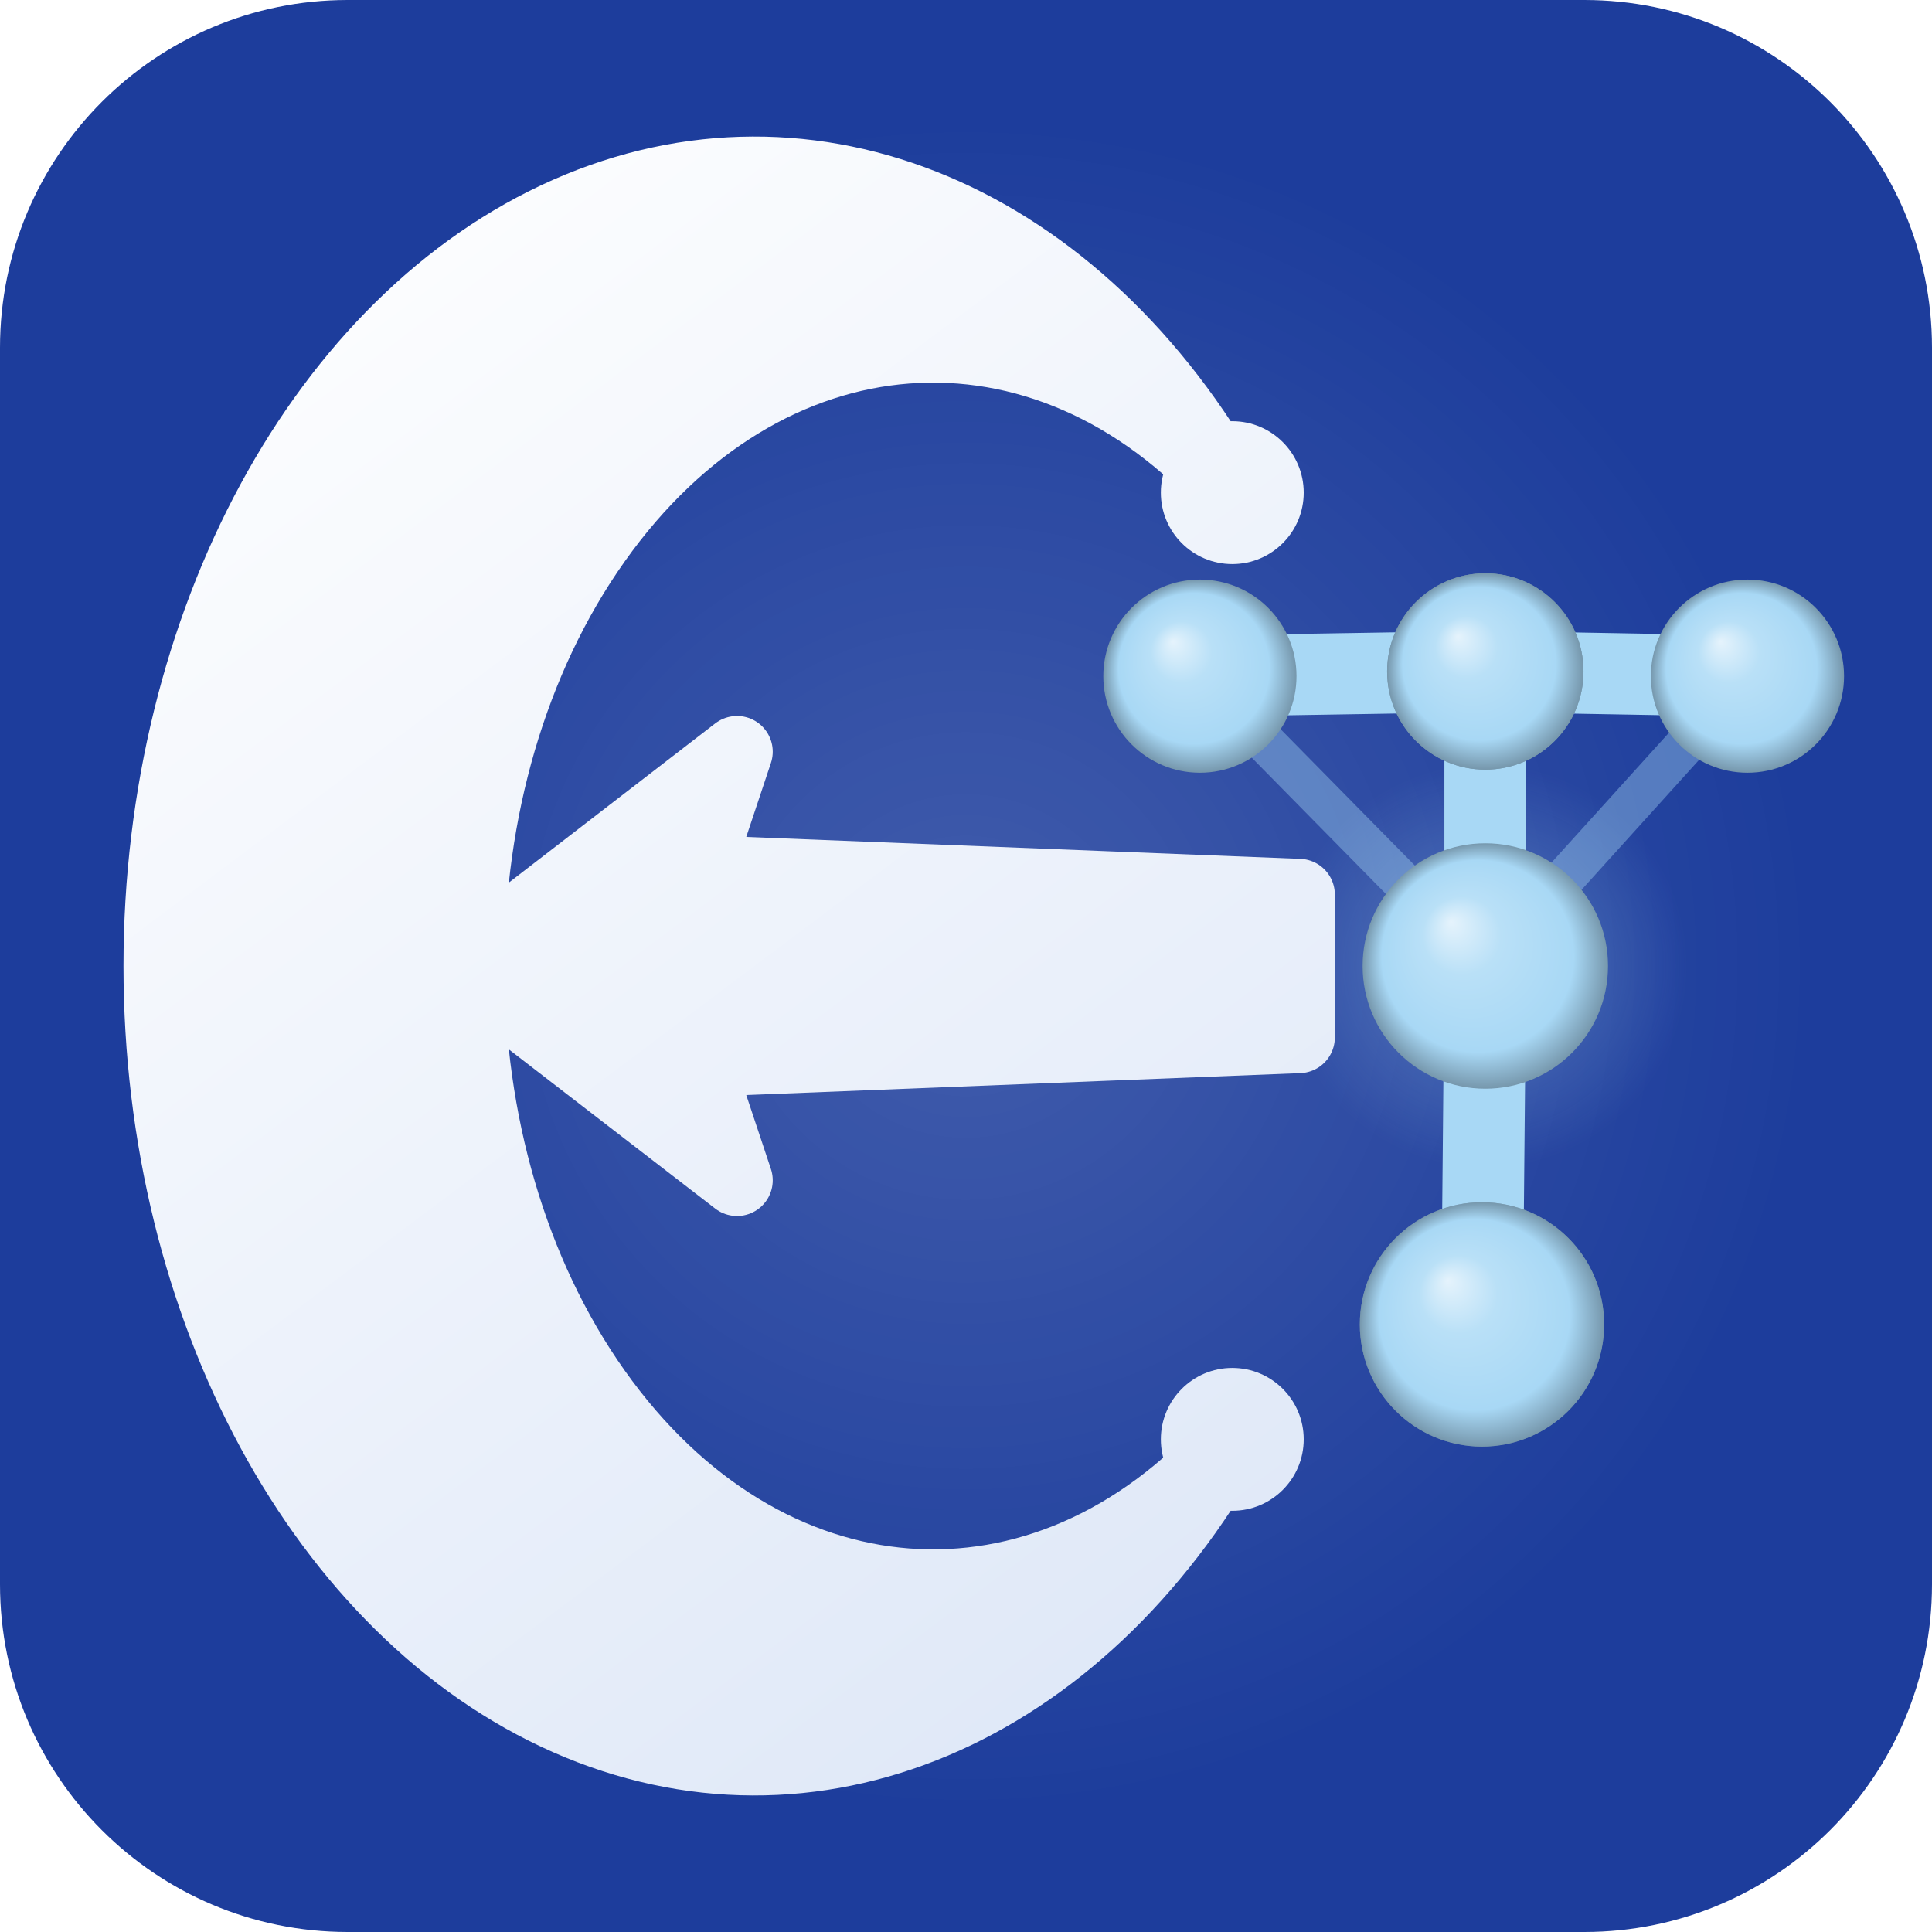
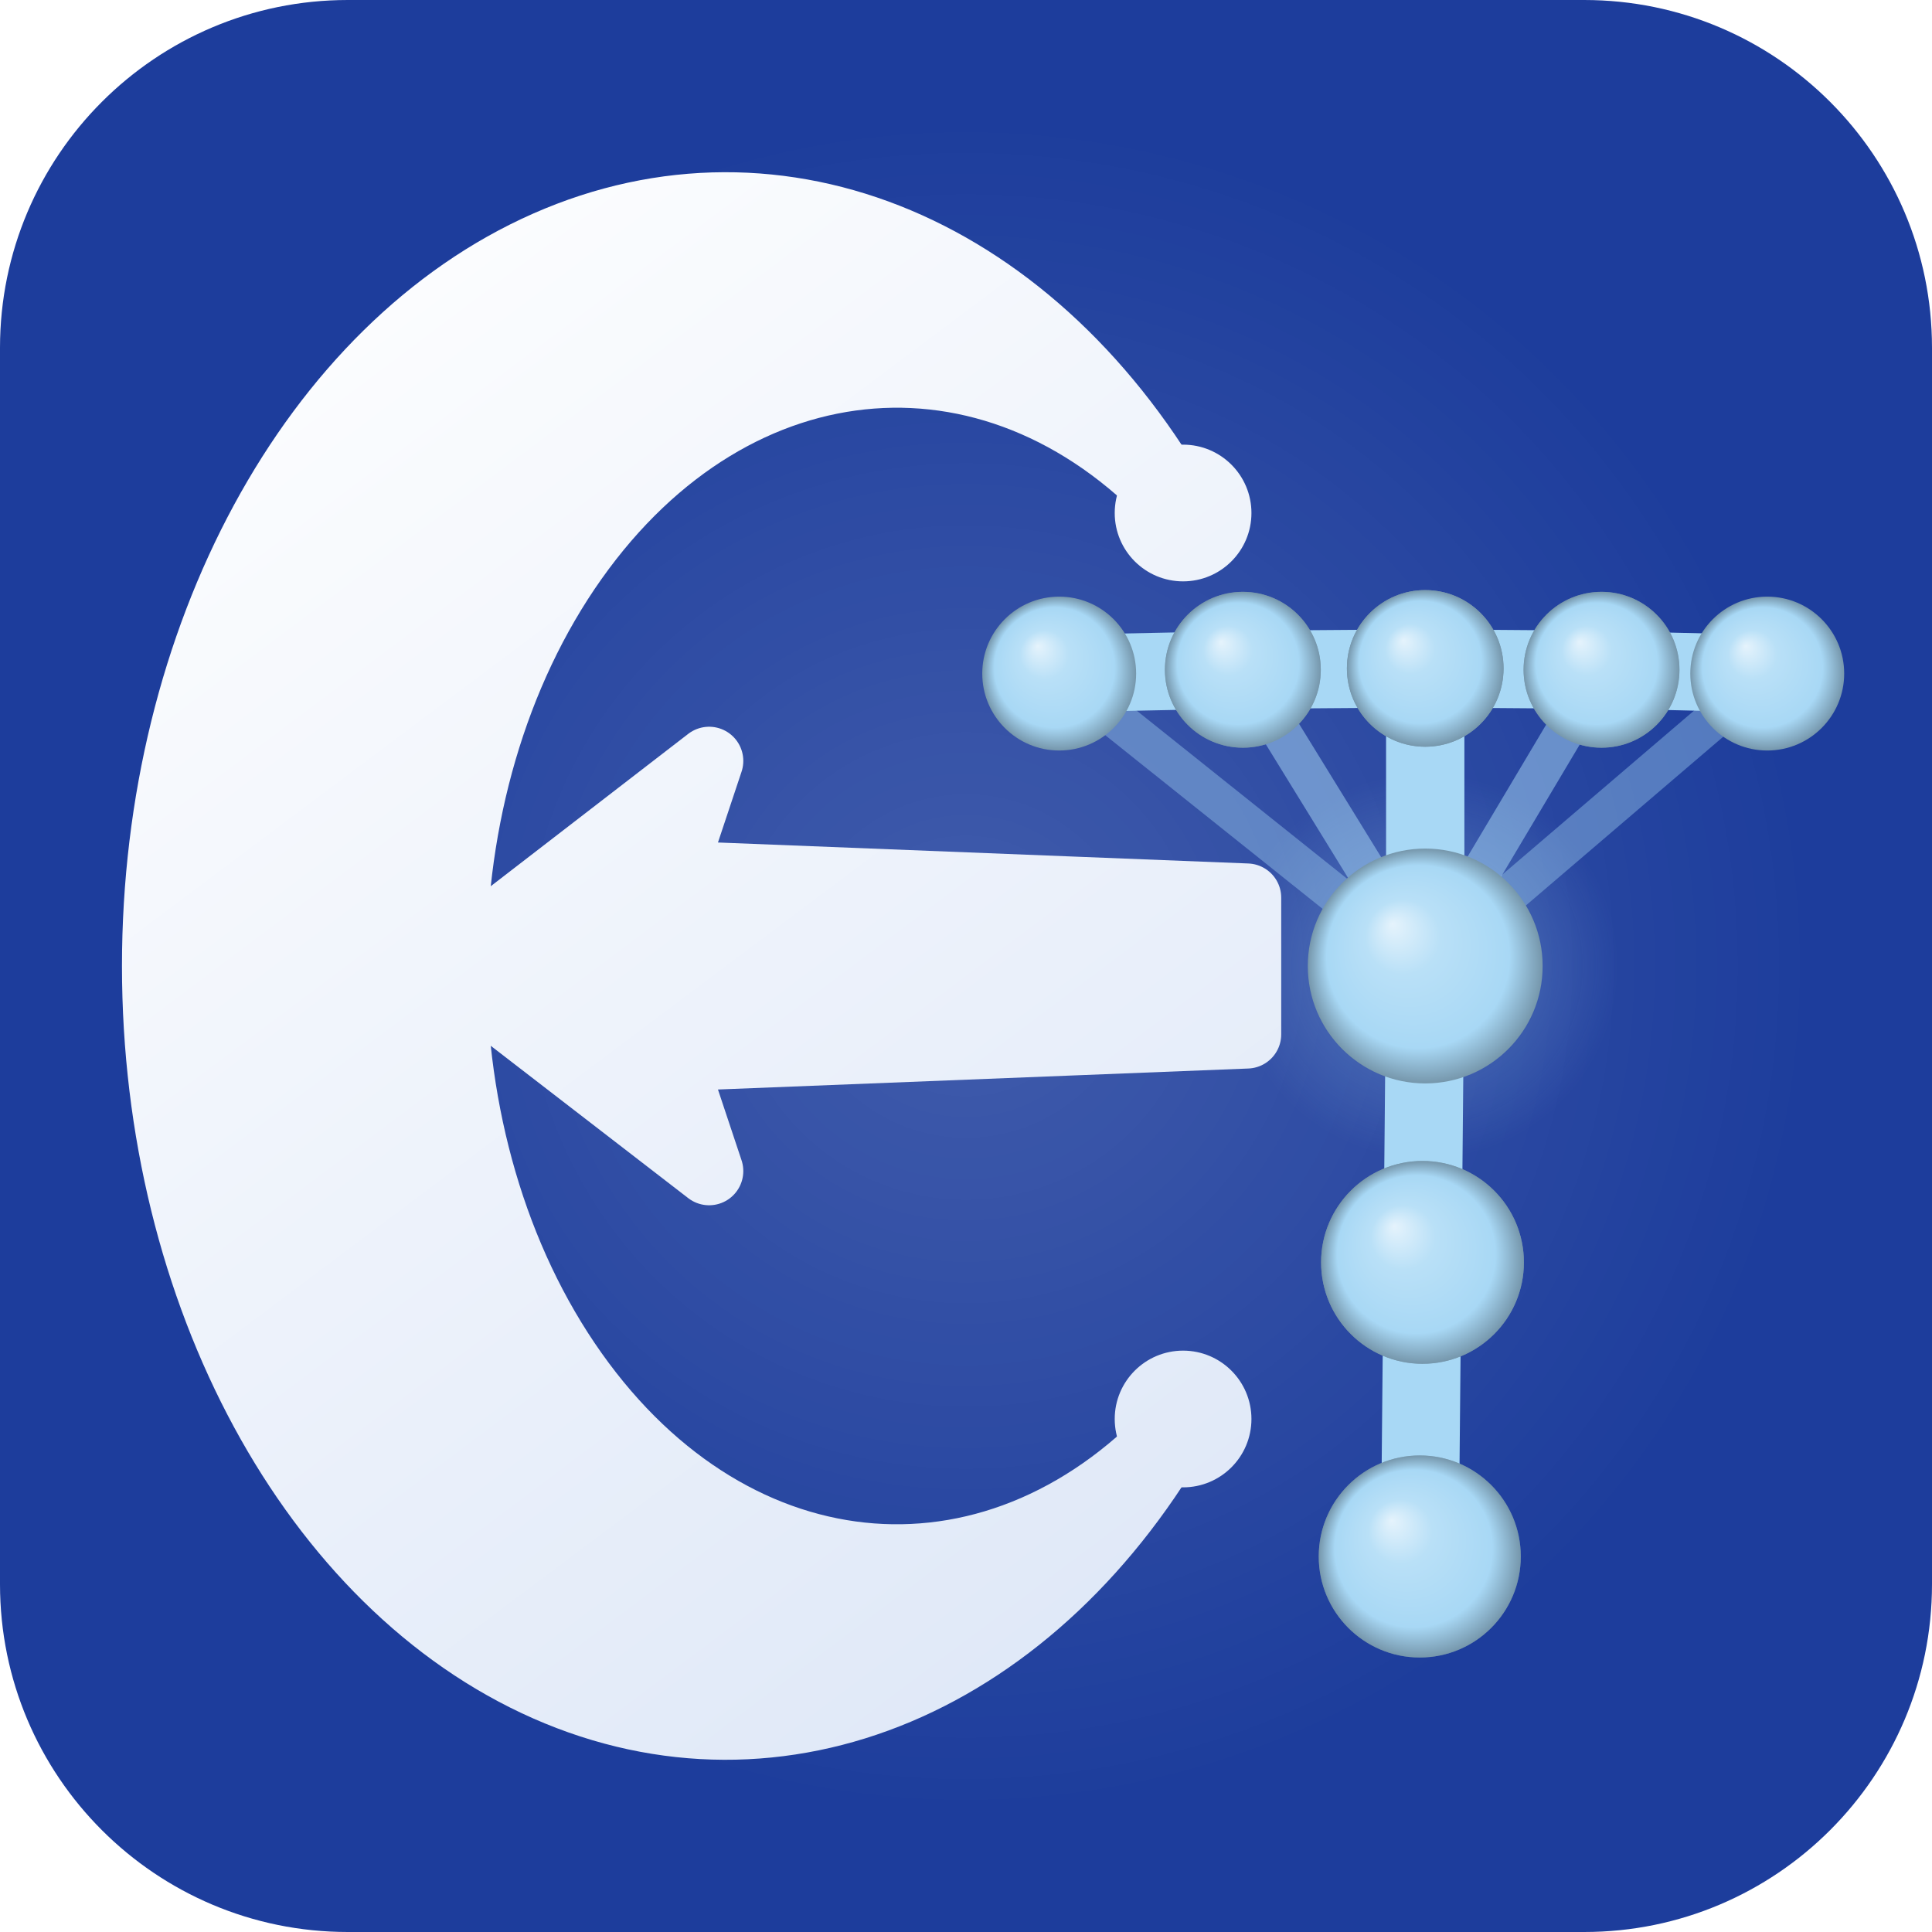
- <svg xmlns="http://www.w3.org/2000/svg" width="64" height="64" viewBox="-95.06 -121.71 243.42 243.42" role="img" aria-label="EigenTech">
+ <svg xmlns="http://www.w3.org/2000/svg" width="64" height="64" viewBox="-95.56 -127.18 254.36 254.36" role="img" aria-label="EigenTech">
  <defs>
    <radialGradient id="s10k" cx=".5" cy=".5" r=".5" fx=".36" fy=".32">
      <stop offset="0" stop-color="#e5f3fc" />
      <stop offset=".32" stop-color="#b9e0f7" />
      <stop offset=".78" stop-color="#A8D8F5" />
      <stop offset="1" stop-color="#7697ac" />
    </radialGradient>
    <linearGradient id="s10e" gradientUnits="userSpaceOnUse" x1="-75" y1="-100" x2="75" y2="100">
      <stop offset="0" stop-color="#FFFFFF" />
      <stop offset="1" stop-color="#DCE6F7" />
    </linearGradient>
    <radialGradient id="s10r">
      <stop offset="0" stop-color="#FFFFFF" stop-opacity=".16" />
      <stop offset="1" stop-color="#FFFFFF" stop-opacity="0" />
    </radialGradient>
    <radialGradient id="s10q">
      <stop offset="0" stop-color="#A8D8F5" stop-opacity=".35" />
      <stop offset="1" stop-color="#A8D8F5" stop-opacity="0" />
    </radialGradient>
  </defs>
-   <rect x="-95.06" y="-121.71" width="243.42" height="243.42" rx="43.81" fill="#1D3D9C" />
-   <circle cx="26.64" cy="0" r="106.64" fill="url(#s10r)" />
+   <rect x="-95.56" y="-127.18" width="254.36" height="254.36" rx="45.79" fill="#1D3D9C" />
+   <circle cx="31.62" cy="0" r="111.62" fill="url(#s10r)" />
  <circle cx="92.08" cy="0" r="25.5" fill="url(#s10q)" />
  <path d="M60.2 59.64 A75 100 0 1 1 60.2 -59.64 A58.5 78 0 1 0 60.2 59.64 Z" fill="url(#s10e)" stroke="url(#s10e)" stroke-width="9" stroke-linejoin="round" />
  <circle cx="60.2" cy="-59.64" r="9" fill="url(#s10e)" />
  <circle cx="60.2" cy="59.64" r="9" fill="url(#s10e)" />
  <path d="M68.62 -9 L-7.2 -12 L-2.2 -27 L-37.2 0 L-2.2 27 L-7.2 12 L68.62 9 Z" fill="url(#s10e)" stroke="url(#s10e)" stroke-width="9" stroke-linejoin="round" />
-   <line x1="56.12" y1="-36.52" x2="92.08" y2="0" style="stroke:#a8d8f5;stroke-opacity:0.39;stroke-width:5.11;stroke-linecap:round" />
-   <line x1="125.11" y1="-36.52" x2="92.08" y2="0" style="stroke:#a8d8f5;stroke-opacity:0.39;stroke-width:5.11;stroke-linecap:round" />
-   <line x1="56.12" y1="-36.52" x2="92.08" y2="-37.11" style="stroke:#a8d8f5;stroke-opacity:1;stroke-width:10.23;stroke-linecap:round" />
-   <line x1="92.08" y1="-37.11" x2="125.11" y2="-36.52" style="stroke:#a8d8f5;stroke-opacity:1;stroke-width:10.23;stroke-linecap:round" />
-   <line x1="92.08" y1="0" x2="91.66" y2="45.16" style="stroke:#a8d8f5;stroke-opacity:1;stroke-width:10.29;stroke-linecap:round" />
-   <line x1="92.08" y1="-37.11" x2="92.08" y2="0" style="stroke:#a8d8f5;stroke-opacity:1;stroke-width:10.31;stroke-linecap:round" />
-   <circle cx="56.12" cy="-36.52" r="12.17" style="fill:url(#s10k)" />
-   <circle cx="56.12" cy="-36.52" r="12.17" style="fill:url(#s10k);opacity:0" />
-   <circle cx="125.11" cy="-36.52" r="12.17" style="fill:url(#s10k)" />
-   <circle cx="125.11" cy="-36.52" r="12.17" style="fill:url(#s10k);opacity:0" />
-   <circle cx="91.66" cy="45.16" r="15.39" style="fill:url(#s10k)" />
-   <circle cx="91.66" cy="45.16" r="15.39" style="fill:url(#s10k);opacity:0.72" />
-   <circle cx="92.08" cy="-37.11" r="12.37" style="fill:url(#s10k)" />
-   <circle cx="92.08" cy="-37.11" r="12.37" style="fill:url(#s10k);opacity:1" />
+   <line x1="43.89" y1="-38.5" x2="92.08" y2="0" style="stroke:#a8d8f5;stroke-opacity:0.39;stroke-width:5.11;stroke-linecap:round" />
+   <line x1="137.11" y1="-38.5" x2="92.08" y2="0" style="stroke:#a8d8f5;stroke-opacity:0.39;stroke-width:5.11;stroke-linecap:round" />
+   <line x1="68.07" y1="-39" x2="92.08" y2="0" style="stroke:#a8d8f5;stroke-opacity:0.51;stroke-width:5.14;stroke-linecap:round" />
+   <line x1="115.29" y1="-39" x2="92.08" y2="0" style="stroke:#a8d8f5;stroke-opacity:0.51;stroke-width:5.14;stroke-linecap:round" />
+   <line x1="115.29" y1="-39" x2="137.11" y2="-38.5" style="stroke:#a8d8f5;stroke-opacity:1;stroke-width:10.2;stroke-linecap:round" />
+   <line x1="43.89" y1="-38.5" x2="68.07" y2="-39" style="stroke:#a8d8f5;stroke-opacity:1;stroke-width:10.2;stroke-linecap:round" />
+   <line x1="91.72" y1="39.02" x2="91.36" y2="77.74" style="stroke:#a8d8f5;stroke-opacity:1;stroke-width:10.25;stroke-linecap:round" />
+   <line x1="68.07" y1="-39" x2="92.08" y2="-39.18" style="stroke:#a8d8f5;stroke-opacity:1;stroke-width:10.29;stroke-linecap:round" />
+   <line x1="92.08" y1="-39.18" x2="115.29" y2="-39" style="stroke:#a8d8f5;stroke-opacity:1;stroke-width:10.29;stroke-linecap:round" />
+   <line x1="92.08" y1="0" x2="91.72" y2="39.02" style="stroke:#a8d8f5;stroke-opacity:1;stroke-width:10.29;stroke-linecap:round" />
+   <line x1="92.08" y1="-39.18" x2="92.08" y2="0" style="stroke:#a8d8f5;stroke-opacity:1;stroke-width:10.31;stroke-linecap:round" />
+   <circle cx="137.11" cy="-38.5" r="10.13" style="fill:url(#s10k)" />
+   <circle cx="137.11" cy="-38.5" r="10.13" style="fill:url(#s10k);opacity:0" />
+   <circle cx="43.89" cy="-38.5" r="10.13" style="fill:url(#s10k)" />
+   <circle cx="43.89" cy="-38.5" r="10.13" style="fill:url(#s10k);opacity:0" />
+   <circle cx="91.36" cy="77.74" r="13.3" style="fill:url(#s10k)" />
+   <circle cx="91.36" cy="77.74" r="13.3" style="fill:url(#s10k);opacity:0.55" />
+   <circle cx="115.29" cy="-39" r="10.26" style="fill:url(#s10k)" />
+   <circle cx="115.29" cy="-39" r="10.26" style="fill:url(#s10k);opacity:0.75" />
+   <circle cx="68.07" cy="-39" r="10.26" style="fill:url(#s10k)" />
+   <circle cx="68.07" cy="-39" r="10.26" style="fill:url(#s10k);opacity:0.75" />
+   <circle cx="91.72" cy="39.02" r="13.35" style="fill:url(#s10k)" />
+   <circle cx="91.72" cy="39.02" r="13.35" style="fill:url(#s10k);opacity:0.78" />
+   <circle cx="92.08" cy="-39.18" r="10.31" style="fill:url(#s10k)" />
+   <circle cx="92.08" cy="-39.18" r="10.31" style="fill:url(#s10k);opacity:1" />
  <circle cx="92.08" cy="0" r="15.46" style="fill:url(#s10k)" />
</svg>
